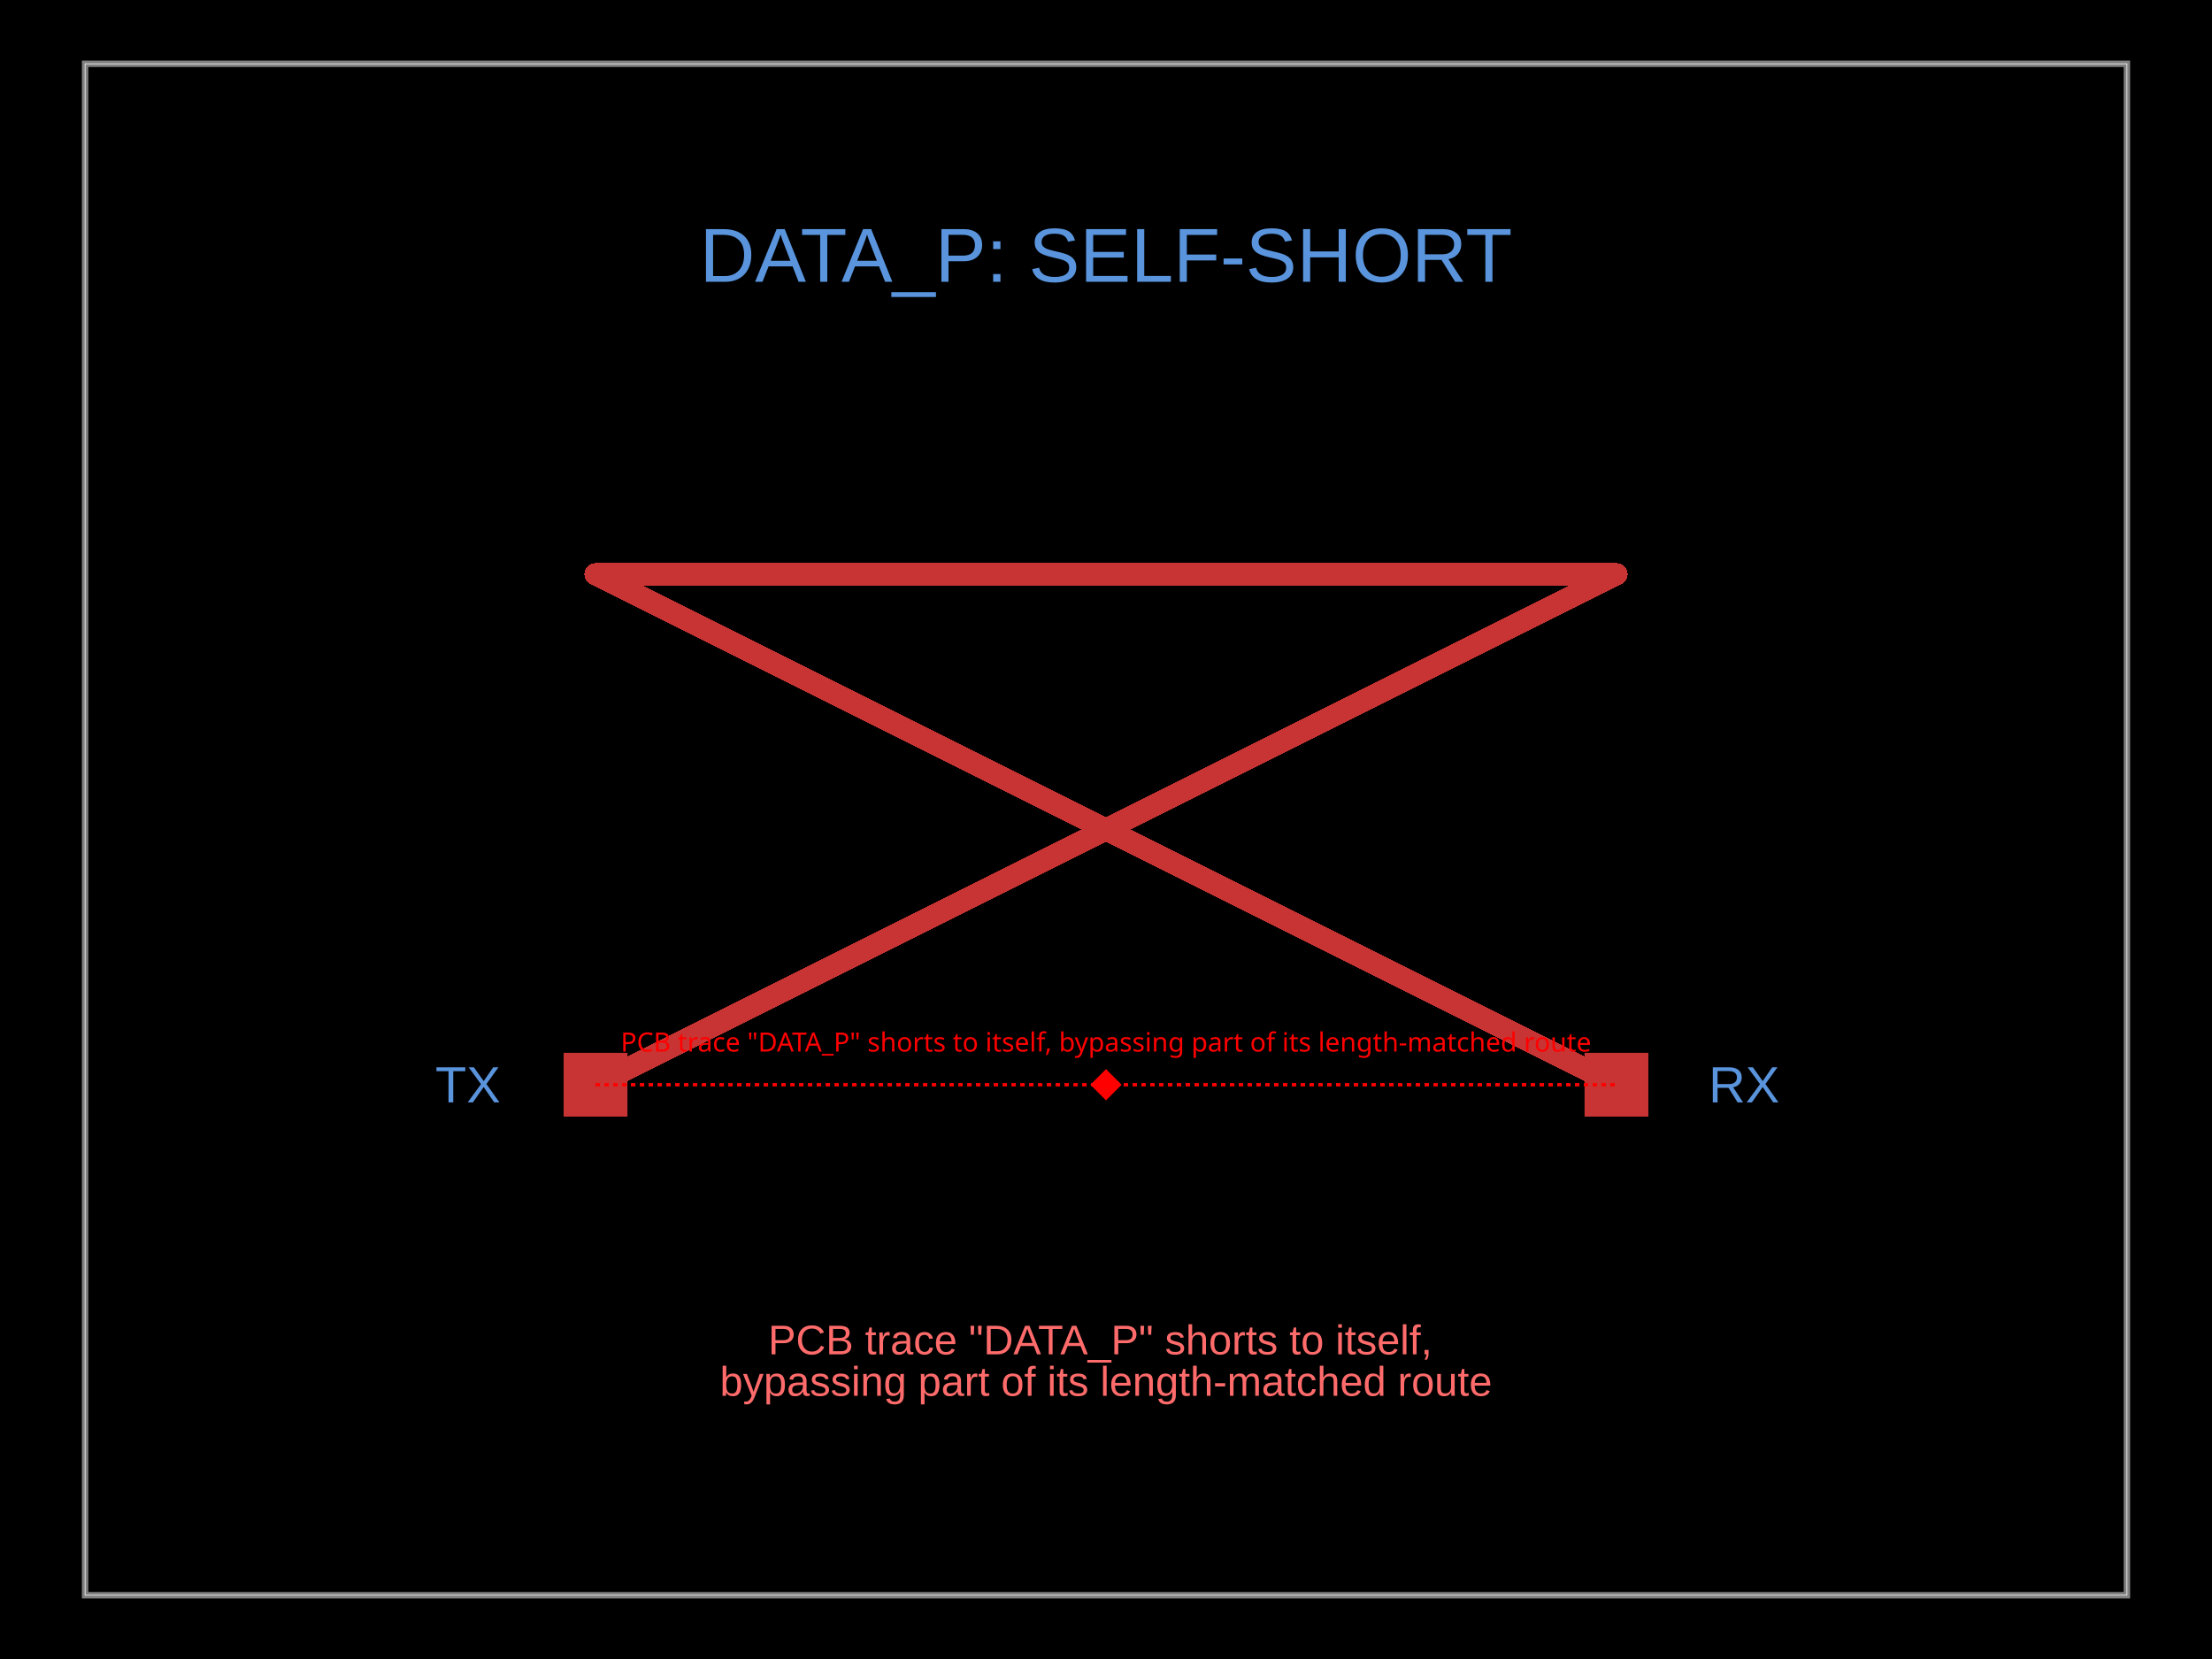
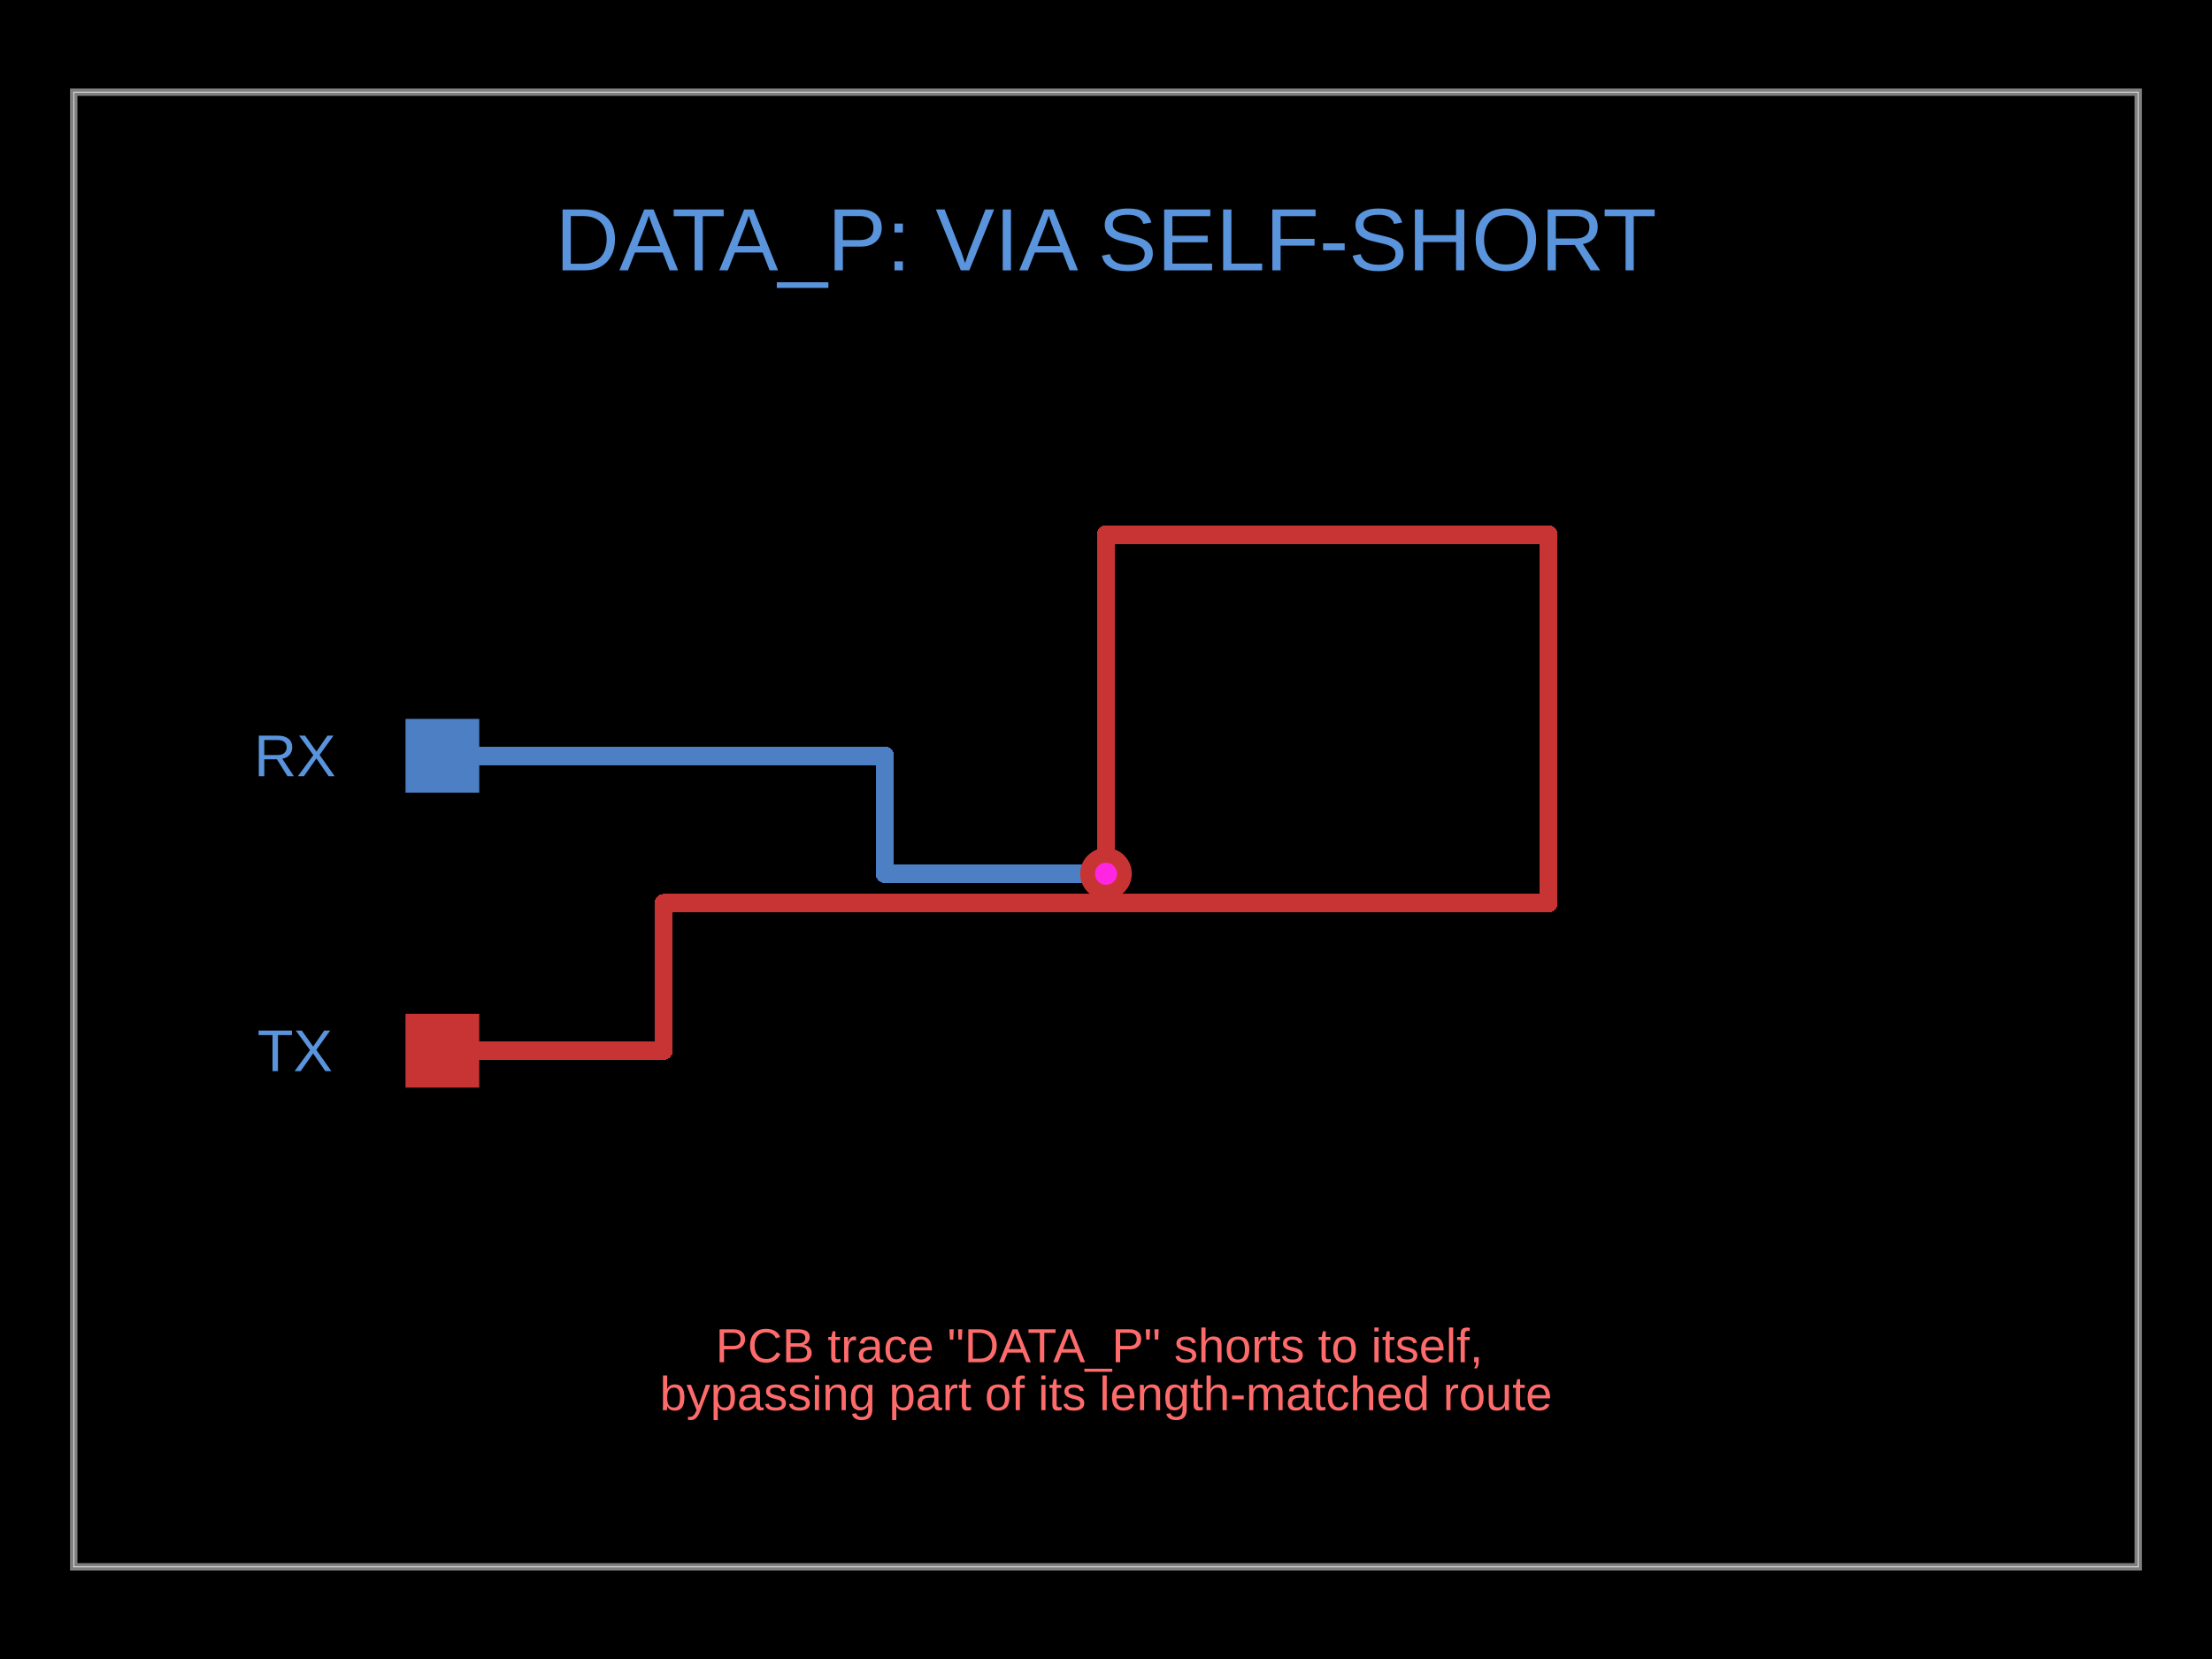
<svg xmlns="http://www.w3.org/2000/svg" width="1000" height="750" data-software-used-string="@tscircuit/core@0.0.1933">
  <style />
  <rect class="boundary" x="0" y="0" fill="#000" width="1000" height="750" data-type="pcb_background" data-pcb-layer="global" />
-   <rect class="pcb-boundary" fill="none" stroke="#fff" stroke-width="0.3" x="38.462" y="28.846" width="923.077" height="692.308" data-type="pcb_boundary" data-pcb-layer="global" />
-   <path class="pcb-board" d="M 38.462 721.154 L 961.538 721.154 L 961.538 28.846 L 38.462 28.846 Z" fill="none" stroke="rgba(255, 255, 255, 0.5)" stroke-width="2.885" data-type="pcb_board" data-pcb-layer="board" />
-   <rect class="pcb-pad" fill="rgb(200, 52, 52)" x="254.808" y="475.962" width="28.846" height="28.846" data-type="pcb_smtpad" data-pcb-layer="top" data-pad-name="TX.SIGNAL" />
-   <rect class="pcb-pad" fill="rgb(200, 52, 52)" x="716.346" y="475.962" width="28.846" height="28.846" data-type="pcb_smtpad" data-pcb-layer="top" data-pad-name="RX.SIGNAL" />
-   <path class="pcb-trace" stroke="rgb(200, 52, 52)" fill="none" d="M 269.231 490.385 L 730.769 259.615" stroke-width="10.096" stroke-linecap="round" stroke-linejoin="round" shape-rendering="crispEdges" data-type="pcb_trace" data-pcb-layer="top" />
-   <path class="pcb-trace" stroke="rgb(200, 52, 52)" fill="none" d="M 730.769 259.615 L 269.231 259.615" stroke-width="10.096" stroke-linecap="round" stroke-linejoin="round" shape-rendering="crispEdges" data-type="pcb_trace" data-pcb-layer="top" />
-   <path class="pcb-trace" stroke="rgb(200, 52, 52)" fill="none" d="M 269.231 259.615 L 730.769 490.385" stroke-width="10.096" stroke-linecap="round" stroke-linejoin="round" shape-rendering="crispEdges" data-type="pcb_trace" data-pcb-layer="top" />
-   <text x="500" y="115.385" fill="rgb(89, 148, 220)" font-family="Arial, sans-serif" font-size="34.615" text-anchor="middle" dominant-baseline="central" class="pcb-note-text" data-type="pcb_note_text" data-pcb-note-text-id="pcb_note_text_0" data-pcb-layer="overlay">DATA_P: SELF-SHORT</text>
-   <text x="211.538" y="490.385" fill="rgb(89, 148, 220)" font-family="Arial, sans-serif" font-size="23.077" text-anchor="middle" dominant-baseline="central" class="pcb-note-text" data-type="pcb_note_text" data-pcb-note-text-id="pcb_note_text_1" data-pcb-layer="overlay">TX</text>
-   <text x="788.462" y="490.385" fill="rgb(89, 148, 220)" font-family="Arial, sans-serif" font-size="23.077" text-anchor="middle" dominant-baseline="central" class="pcb-note-text" data-type="pcb_note_text" data-pcb-note-text-id="pcb_note_text_2" data-pcb-layer="overlay">RX</text>
-   <text x="500" y="605.769" fill="#ff6b6b" font-family="Arial, sans-serif" font-size="18.75" text-anchor="middle" dominant-baseline="central" class="pcb-note-text" data-type="pcb_note_text" data-pcb-note-text-id="pcb_note_text_3" data-pcb-layer="overlay">
+   <rect class="pcb-boundary" fill="none" stroke="#fff" stroke-width="0.3" x="33.333" y="41.667" width="933.333" height="666.667" data-type="pcb_boundary" data-pcb-layer="global" />
+   <path class="pcb-board" d="M 33.333 708.333 L 966.667 708.333 L 966.667 41.667 L 33.333 41.667 Z" fill="none" stroke="rgba(255, 255, 255, 0.5)" stroke-width="3.333" data-type="pcb_board" data-pcb-layer="board" />
+   <rect class="pcb-pad" fill="rgb(77, 127, 196)" x="183.333" y="325" width="33.333" height="33.333" data-type="pcb_smtpad" data-pcb-layer="bottom" data-pad-name="RX.SIGNAL" />
+   <path class="pcb-trace" stroke="rgb(77, 127, 196)" fill="none" d="M 500 395 L 400 395" stroke-width="8.333" stroke-linecap="round" stroke-linejoin="round" shape-rendering="crispEdges" data-type="pcb_trace" data-pcb-layer="bottom" />
+   <path class="pcb-trace" stroke="rgb(77, 127, 196)" fill="none" d="M 400 395 L 400 341.667" stroke-width="8.333" stroke-linecap="round" stroke-linejoin="round" shape-rendering="crispEdges" data-type="pcb_trace" data-pcb-layer="bottom" />
+   <path class="pcb-trace" stroke="rgb(77, 127, 196)" fill="none" d="M 400 341.667 L 200 341.667" stroke-width="8.333" stroke-linecap="round" stroke-linejoin="round" shape-rendering="crispEdges" data-type="pcb_trace" data-pcb-layer="bottom" />
+   <rect class="pcb-pad" fill="rgb(200, 52, 52)" x="183.333" y="458.333" width="33.333" height="33.333" data-type="pcb_smtpad" data-pcb-layer="top" data-pad-name="TX.SIGNAL" />
+   <path class="pcb-trace" stroke="rgb(200, 52, 52)" fill="none" d="M 200 475 L 300 475" stroke-width="8.333" stroke-linecap="round" stroke-linejoin="round" shape-rendering="crispEdges" data-type="pcb_trace" data-pcb-layer="top" />
+   <path class="pcb-trace" stroke="rgb(200, 52, 52)" fill="none" d="M 300 475 L 300 408.333" stroke-width="8.333" stroke-linecap="round" stroke-linejoin="round" shape-rendering="crispEdges" data-type="pcb_trace" data-pcb-layer="top" />
+   <path class="pcb-trace" stroke="rgb(200, 52, 52)" fill="none" d="M 300 408.333 L 700 408.333" stroke-width="8.333" stroke-linecap="round" stroke-linejoin="round" shape-rendering="crispEdges" data-type="pcb_trace" data-pcb-layer="top" />
+   <path class="pcb-trace" stroke="rgb(200, 52, 52)" fill="none" d="M 700 408.333 L 700 241.667" stroke-width="8.333" stroke-linecap="round" stroke-linejoin="round" shape-rendering="crispEdges" data-type="pcb_trace" data-pcb-layer="top" />
+   <path class="pcb-trace" stroke="rgb(200, 52, 52)" fill="none" d="M 700 241.667 L 500 241.667" stroke-width="8.333" stroke-linecap="round" stroke-linejoin="round" shape-rendering="crispEdges" data-type="pcb_trace" data-pcb-layer="top" />
+   <path class="pcb-trace" stroke="rgb(200, 52, 52)" fill="none" d="M 500 241.667 L 500 395" stroke-width="8.333" stroke-linecap="round" stroke-linejoin="round" shape-rendering="crispEdges" data-type="pcb_trace" data-pcb-layer="top" />
+   <g data-type="pcb_via" data-pcb-layer="through">
+     <circle class="pcb-hole-outer" fill="rgb(200, 52, 52)" cx="500" cy="395" r="11.667" data-type="pcb_via" data-pcb-layer="top" />
+     <circle class="pcb-hole-inner" fill="#FF26E2" cx="500" cy="395" r="5" data-type="pcb_via" data-pcb-layer="drill" />
+   </g>
+   <text x="500" y="108.333" fill="rgb(89, 148, 220)" font-family="Arial, sans-serif" font-size="40" text-anchor="middle" dominant-baseline="central" class="pcb-note-text" data-type="pcb_note_text" data-pcb-note-text-id="pcb_note_text_0" data-pcb-layer="overlay">DATA_P: VIA SELF-SHORT</text>
+   <text x="133.333" y="475" fill="rgb(89, 148, 220)" font-family="Arial, sans-serif" font-size="26.667" text-anchor="middle" dominant-baseline="central" class="pcb-note-text" data-type="pcb_note_text" data-pcb-note-text-id="pcb_note_text_1" data-pcb-layer="overlay">TX</text>
+   <text x="133.333" y="341.667" fill="rgb(89, 148, 220)" font-family="Arial, sans-serif" font-size="26.667" text-anchor="middle" dominant-baseline="central" class="pcb-note-text" data-type="pcb_note_text" data-pcb-note-text-id="pcb_note_text_2" data-pcb-layer="overlay">RX</text>
+   <text x="500" y="608.333" fill="#ff6b6b" font-family="Arial, sans-serif" font-size="21.667" text-anchor="middle" dominant-baseline="central" class="pcb-note-text" data-type="pcb_note_text" data-pcb-note-text-id="pcb_note_text_3" data-pcb-layer="overlay">
    <tspan x="500">PCB trace "DATA_P" shorts to itself,</tspan>
    <tspan x="500" dy="1em">bypassing part of its length-matched route</tspan>
  </text>
-   <line x1="269.231" y1="490.385" x2="500" y2="490.385" stroke="red" stroke-width="1.5" stroke-dasharray="2,2" data-type="pcb_trace_error" data-pcb-layer="overlay" />
-   <line x1="500" y1="490.385" x2="730.769" y2="490.385" stroke="red" stroke-width="1.5" stroke-dasharray="2,2" data-type="pcb_trace_error" data-pcb-layer="overlay" />
-   <rect x="495" y="485.385" width="10" height="10" fill="red" transform="rotate(45 500 490.3846)" data-type="pcb_trace_error" data-pcb-layer="overlay" />
-   <text x="500" y="475.385" fill="red" font-family="sans-serif" font-size="12" text-anchor="middle" data-type="pcb_trace_error" data-pcb-layer="overlay">PCB trace "DATA_P" shorts to itself, bypassing part of its length-matched route</text>
</svg>
